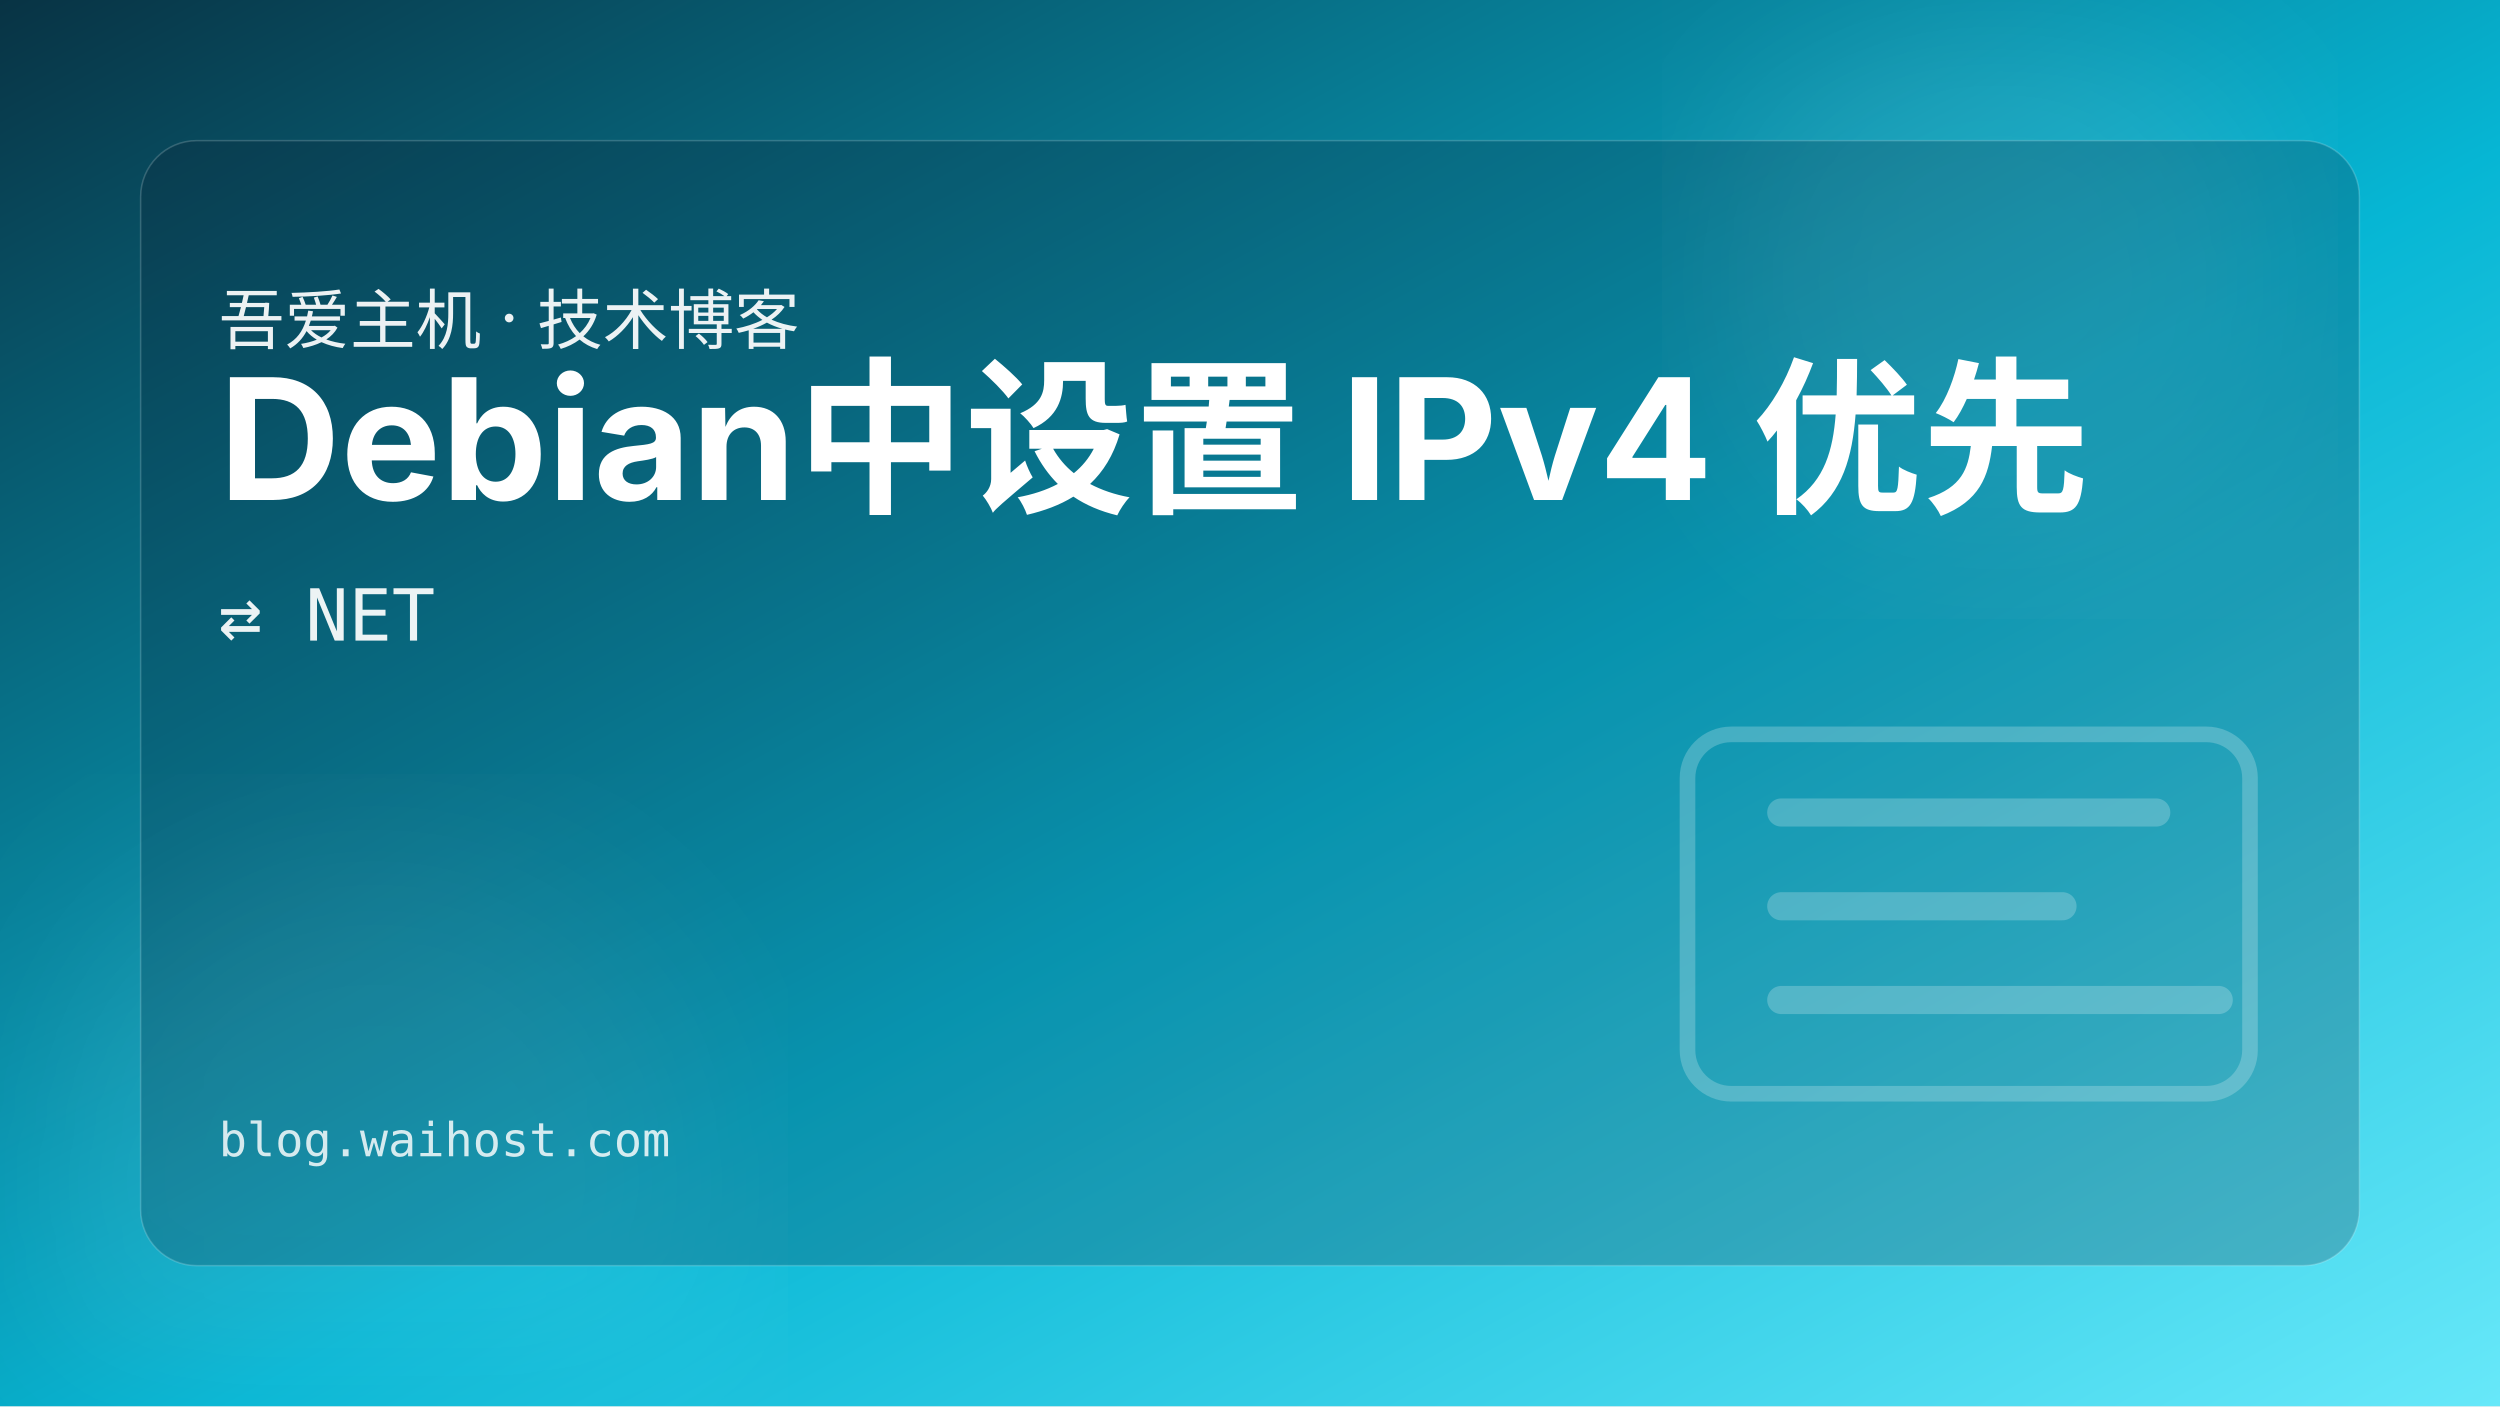
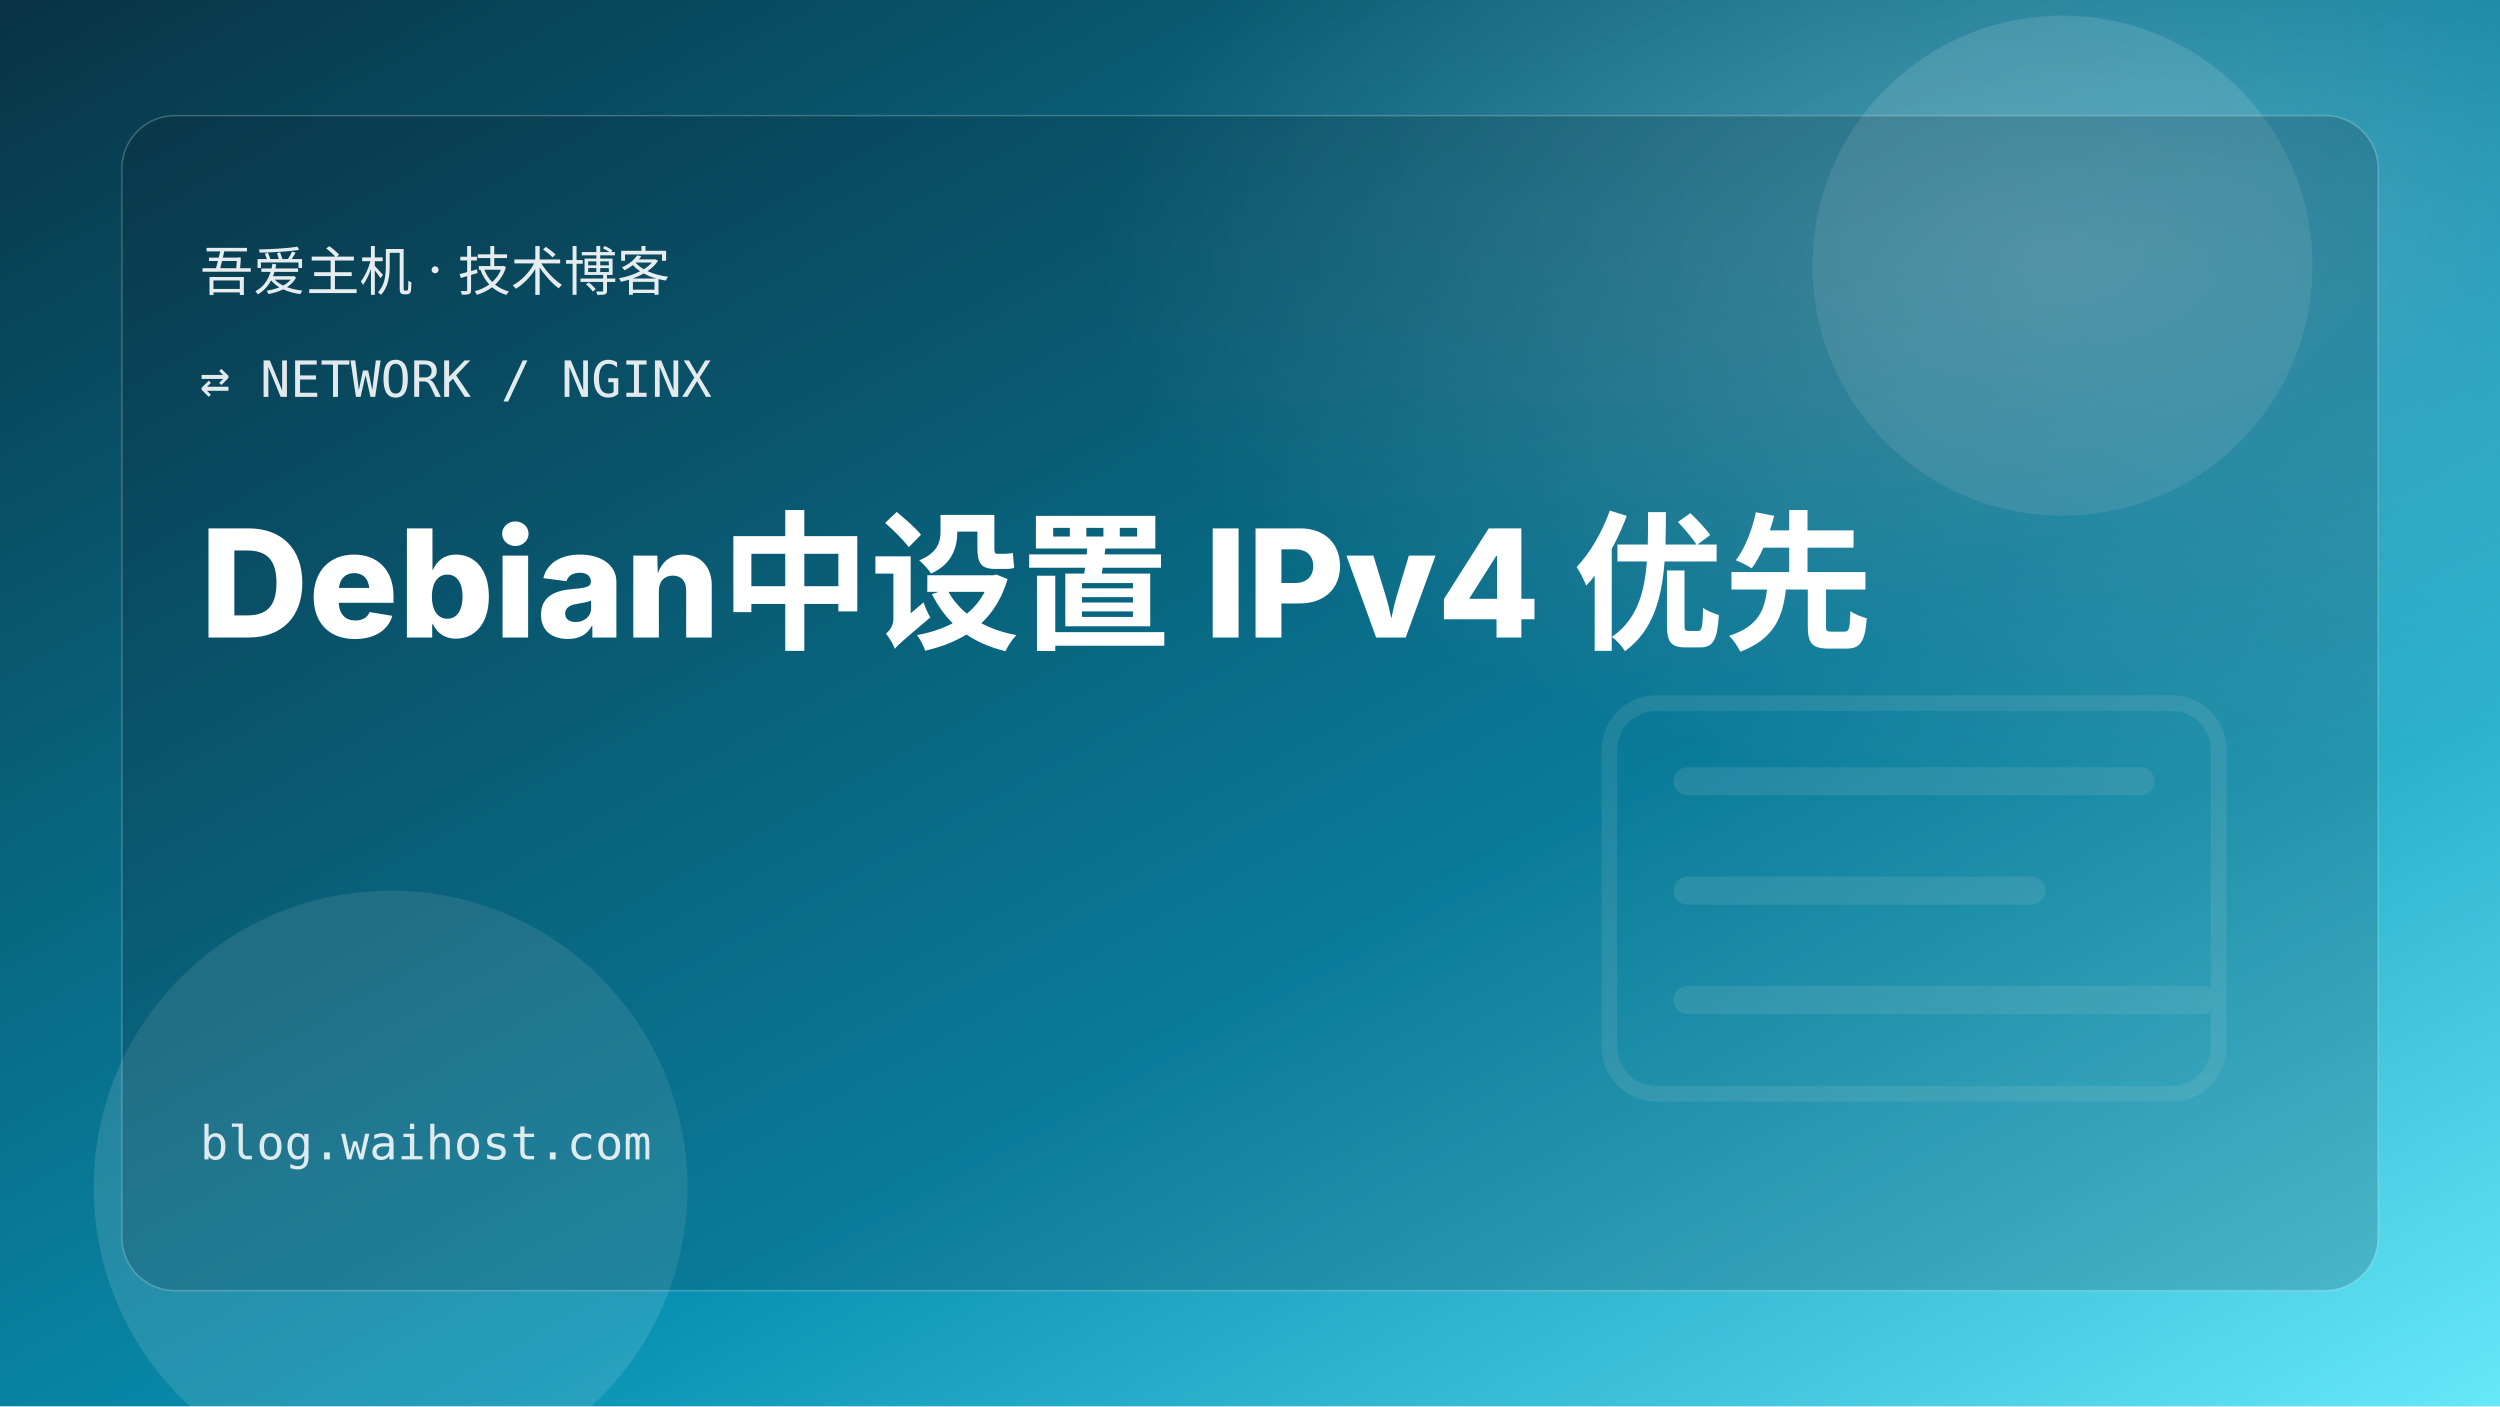
<svg xmlns="http://www.w3.org/2000/svg" width="1600" height="900" viewBox="0 0 1600 900" role="img" aria-label="Debian中设置 IPv4 优先">
  <defs>
    <linearGradient id="g" x1="0" y1="0" x2="1" y2="1">
      <stop offset="0%" stop-color="#083344" />
-       <stop offset="55%" stop-color="#06b6d4" />
+       <stop offset="60%" stop-color="#0891b2" />
      <stop offset="100%" stop-color="#67e8f9" />
    </linearGradient>
-     <filter id="blur">
-       <feGaussianBlur stdDeviation="60" />
-     </filter>
+     <radialGradient id="shine" cx="82%" cy="18%" r="38%">
+       <stop offset="0%" stop-color="rgba(255,255,255,.28)" />
+       <stop offset="100%" stop-color="rgba(255,255,255,0)" />
+     </radialGradient>
  </defs>
  <rect width="1600" height="900" fill="url(#g)" />
-   <circle cx="1280" cy="180" r="180" fill="rgba(255,255,255,.10)" filter="url(#blur)" />
-   <circle cx="240" cy="760" r="220" fill="rgba(255,255,255,.08)" filter="url(#blur)" />
-   <rect x="90" y="90" width="1420" height="720" rx="36" fill="rgba(15,23,42,.22)" stroke="rgba(255,255,255,.18)" />
-   <text x="140" y="220" font-size="42" font-family="Inter, Arial, sans-serif" fill="white" opacity=".92">吾爱主机 · 技术博客</text>
-   <text x="140" y="320" font-size="108" font-weight="700" font-family="Inter, 'PingFang SC', 'Microsoft YaHei', sans-serif" fill="white">Debian中设置 IPv4 优先</text>
-   <text x="140" y="410" font-size="46" font-family="JetBrains Mono, Consolas, monospace" fill="rgba(255,255,255,.92)">⇄ NET</text>
-   <g opacity=".22" stroke="white" fill="none">
-     <path d="M1140 520h240M1140 580h180M1140 640h280" stroke-width="18" stroke-linecap="round" />
-     <rect x="1080" y="470" width="360" height="230" rx="28" stroke-width="10" />
+   <rect width="1600" height="900" fill="url(#shine)" />
+   <g opacity=".12">
+     <circle cx="1320" cy="170" r="160" fill="#fff" />
+     <circle cx="250" cy="760" r="190" fill="#fff" />
+     <path d="M1080 500h290M1080 570h220M1080 640h330" stroke="#fff" stroke-width="18" stroke-linecap="round" />
+     <rect x="1030" y="450" width="390" height="250" rx="30" stroke="#fff" stroke-width="10" fill="none" />
  </g>
-   <text x="140" y="740" font-size="30" font-family="JetBrains Mono, Consolas, monospace" fill="rgba(255,255,255,.82)">blog.waihost.com</text>
+   <rect x="78" y="74" width="1444" height="752" rx="34" fill="rgba(15,23,42,.18)" stroke="rgba(255,255,255,.22)" />
+   <text x="128" y="186" font-size="34" font-family="Inter,Arial,sans-serif" fill="rgba(255,255,255,.9)">吾爱主机 · 技术博客</text>
+   <text x="128" y="254" font-size="32" font-family="JetBrains Mono,Consolas,monospace" fill="rgba(255,255,255,.88)">⇄ NETWORK / NGINX</text>
+   <text x="128" y="408" font-size="96" font-weight="800" font-family="Inter,'PingFang SC','Microsoft YaHei',sans-serif" fill="#fff">Debian中设置 IPv4 优先</text>
+   <text x="128" y="742" font-size="30" font-family="JetBrains Mono,Consolas,monospace" fill="rgba(255,255,255,.85)">blog.waihost.com</text>
</svg>
